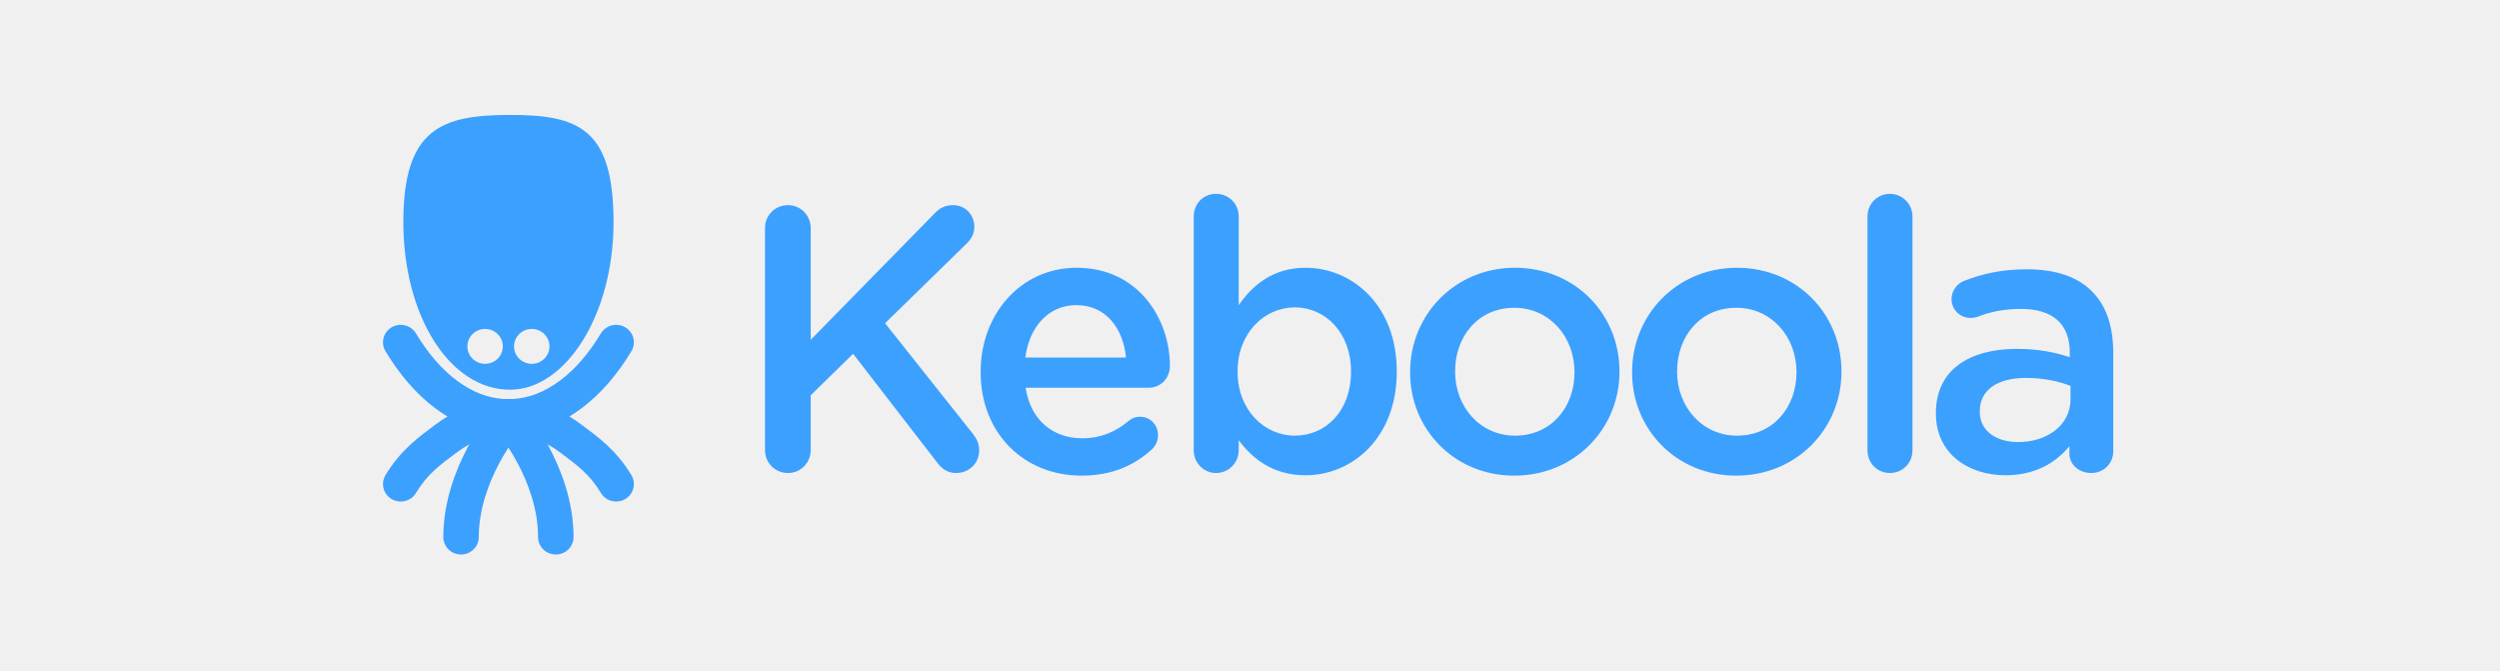
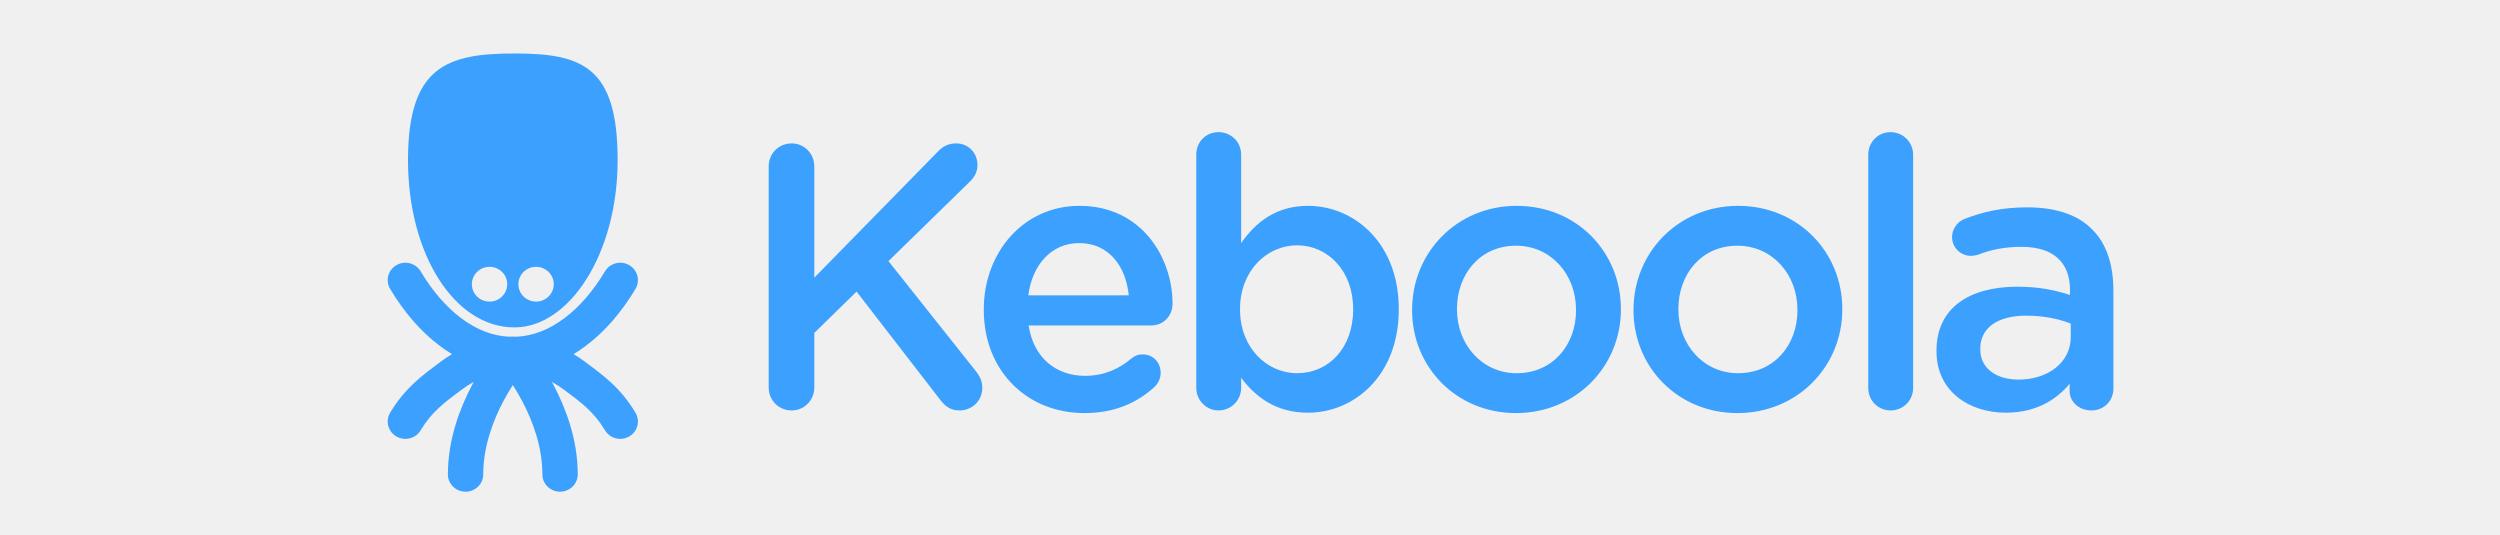
- <svg xmlns="http://www.w3.org/2000/svg" width="261" height="70" viewBox="0 0 261 70" fill="none">
-   <g clip-path="url(#clip2)">
-     <path d="M216.248 41.701C216.248 44.34 213.879 46.151 210.772 46.151C208.52 46.151 206.772 45.009 206.772 43V42.922C206.772 40.756 208.559 39.456 211.589 39.456C213.451 39.456 215.044 39.812 216.248 40.284V41.701ZM218.501 30.437C217.063 28.941 214.773 28.114 211.705 28.114C209.024 28.114 207.044 28.586 205.102 29.335C204.403 29.61 203.82 30.358 203.82 31.225C203.82 32.328 204.714 33.193 205.801 33.193C206.035 33.193 206.267 33.155 206.538 33.075C207.821 32.564 209.297 32.249 211.083 32.249C214.384 32.249 216.171 33.824 216.171 36.778V37.289C214.578 36.778 212.948 36.424 210.656 36.424C205.646 36.424 202.189 38.629 202.189 43.12V43.197C202.189 47.373 205.607 49.618 209.452 49.618C212.597 49.618 214.734 48.279 216.132 46.585V47.373C216.132 48.435 217.063 49.382 218.424 49.382C219.705 49.382 220.714 48.397 220.714 47.098V36.856C220.714 34.14 220.015 31.933 218.501 30.437ZM197.374 20.237C196.054 20.237 195.043 21.3 195.043 22.599V47.018C195.043 48.358 196.092 49.382 197.374 49.382C198.694 49.382 199.743 48.358 199.743 47.018V22.599C199.743 21.3 198.694 20.237 197.374 20.237ZM187.627 38.906C187.627 42.489 185.219 45.483 181.413 45.483C177.762 45.483 175.16 42.45 175.16 38.826V38.747C175.16 35.125 177.568 32.131 181.335 32.131C185.025 32.131 187.627 35.162 187.627 38.826V38.906ZM181.413 27.955C175.121 27.955 170.46 32.88 170.46 38.826V38.906C170.46 44.812 175.083 49.657 181.335 49.657C187.666 49.657 192.325 44.734 192.325 38.826V38.747C192.325 32.8 187.704 27.955 181.413 27.955ZM164.441 38.906C164.441 42.489 162.033 45.483 158.228 45.483C154.577 45.483 151.975 42.45 151.975 38.826V38.747C151.975 35.125 154.383 32.131 158.15 32.131C161.84 32.131 164.441 35.162 164.441 38.826V38.906ZM158.228 27.955C151.936 27.955 147.275 32.88 147.275 38.826V38.906C147.275 44.812 151.897 49.657 158.15 49.657C164.48 49.657 169.14 44.734 169.14 38.826V38.747C169.14 32.8 164.519 27.955 158.228 27.955ZM141.101 38.826C141.101 42.922 138.461 45.483 135.237 45.483C132.053 45.483 129.256 42.804 129.256 38.826V38.747C129.256 34.769 132.053 32.09 135.237 32.09C138.422 32.09 141.101 34.73 141.101 38.747V38.826ZM136.362 27.955C133.023 27.955 130.888 29.689 129.372 31.856V22.599C129.372 21.26 128.325 20.237 127.003 20.237C125.682 20.237 124.674 21.26 124.674 22.599V47.018C124.674 48.317 125.721 49.382 127.003 49.382C128.325 49.382 129.372 48.317 129.372 47.018V45.956C130.81 47.884 132.946 49.618 136.362 49.618C141.217 49.618 145.879 45.718 145.879 38.826V38.747C145.879 31.815 141.179 27.955 136.362 27.955ZM107.081 37.33C107.509 34.099 109.528 31.856 112.402 31.856C115.509 31.856 117.294 34.256 117.606 37.33H107.081ZM112.441 27.955C106.576 27.955 102.421 32.839 102.421 38.787V38.865C102.421 45.286 107.003 49.657 112.945 49.657C116.131 49.657 118.46 48.594 120.324 46.9C120.674 46.546 120.945 46.033 120.945 45.443C120.945 44.34 120.13 43.513 119.081 43.513C118.537 43.513 118.227 43.671 117.877 43.946C116.557 45.05 115.004 45.758 113.024 45.758C109.994 45.758 107.625 43.867 107.12 40.48H119.975C121.179 40.48 122.188 39.535 122.188 38.195C122.188 33.391 118.965 27.955 112.441 27.955ZM92.44 33.745L100.907 25.475C101.45 24.962 101.761 24.411 101.761 23.663C101.761 22.481 100.867 21.418 99.547 21.418C98.693 21.418 98.11 21.732 97.566 22.324L84.673 35.479V23.82C84.673 22.481 83.624 21.418 82.304 21.418C80.945 21.418 79.896 22.481 79.896 23.82V46.978C79.896 48.317 80.945 49.382 82.304 49.382C83.624 49.382 84.673 48.317 84.673 46.978V41.267L89.101 36.935L97.839 48.24C98.343 48.91 98.925 49.382 99.858 49.382C101.217 49.382 102.266 48.358 102.266 47.018C102.266 46.269 101.993 45.797 101.606 45.286L92.44 33.745ZM50.666 34.342C51.688 34.342 52.517 35.158 52.517 36.161C52.517 37.168 51.688 37.983 50.666 37.983C49.643 37.983 48.814 37.168 48.814 36.161C48.814 35.158 49.643 34.342 50.666 34.342ZM55.538 34.342C56.56 34.342 57.389 35.158 57.389 36.161C57.389 37.168 56.56 37.983 55.538 37.983C54.515 37.983 53.686 37.168 53.686 36.161C53.686 35.158 54.515 34.342 55.538 34.342ZM53.277 40.686C59.023 40.686 64.079 32.962 64.079 23.179C64.079 13.397 60.402 12 53.277 12C46.151 12 42.126 13.397 42.126 23.179C42.126 32.962 46.957 40.686 53.277 40.686ZM65.948 49.615C65.171 48.321 64.302 47.31 63.41 46.481C62.514 45.649 61.615 44.994 60.74 44.338C60.326 44.027 59.901 43.741 59.469 43.482C59.901 43.222 60.326 42.935 60.74 42.624C62.739 41.128 64.477 39.109 65.948 36.657C66.467 35.791 66.172 34.676 65.292 34.166C64.411 33.657 63.276 33.944 62.756 34.809C61.483 36.934 60.036 38.578 58.497 39.727C56.849 40.954 55.226 41.561 53.559 41.657C53.407 41.653 53.255 41.648 53.102 41.648C52.95 41.648 52.796 41.653 52.644 41.657C50.977 41.561 49.356 40.954 47.706 39.727C46.167 38.578 44.721 36.934 43.447 34.809C42.928 33.944 41.792 33.657 40.912 34.166C40.031 34.676 39.738 35.791 40.257 36.659C41.727 39.109 43.464 41.128 45.463 42.624C45.877 42.935 46.302 43.222 46.736 43.482C46.302 43.741 45.877 44.027 45.463 44.338C44.59 44.994 43.689 45.649 42.795 46.481C41.902 47.31 41.032 48.321 40.257 49.615C39.738 50.48 40.031 51.598 40.912 52.107C41.792 52.617 42.928 52.33 43.447 51.464C44.044 50.471 44.656 49.766 45.344 49.121C46.031 48.479 46.812 47.904 47.707 47.234C48.144 46.91 48.578 46.628 49.014 46.389C48.961 46.482 48.91 46.577 48.859 46.675C47.602 49.043 46.308 52.33 46.302 56.073C46.302 57.077 47.131 57.891 48.154 57.891C49.176 57.891 50.005 57.077 50.005 56.073C49.999 53.183 51.05 50.401 52.139 48.362C52.471 47.741 52.802 47.189 53.102 46.725C53.418 47.213 53.768 47.797 54.115 48.459C55.187 50.488 56.204 53.226 56.198 56.073C56.198 57.077 57.027 57.891 58.051 57.891C59.074 57.891 59.903 57.077 59.903 56.073C59.897 52.33 58.601 49.043 57.346 46.675C57.293 46.577 57.242 46.482 57.191 46.389C57.625 46.628 58.06 46.91 58.497 47.234C59.391 47.904 60.172 48.479 60.86 49.121C61.548 49.766 62.159 50.471 62.756 51.462C63.101 52.039 63.719 52.359 64.353 52.359C64.672 52.359 64.996 52.278 65.292 52.107C66.172 51.598 66.467 50.48 65.948 49.615Z" fill="#3CA0FF" />
+ <svg xmlns="http://www.w3.org/2000/svg" width="187" height="40" viewBox="0 0 187 40" fill="none">
+   <g clip-path="url(#clip0)">
+     <path d="M154.892 25.215C154.892 27.1 153.199 28.394 150.98 28.394C149.372 28.394 148.123 27.578 148.123 26.143V26.087C148.123 24.54 149.399 23.611 151.563 23.611C152.894 23.611 154.032 23.865 154.892 24.203V25.215ZM156.501 17.169C155.474 16.1 153.838 15.51 151.646 15.51C149.731 15.51 148.317 15.847 146.93 16.382C146.431 16.579 146.015 17.113 146.015 17.732C146.015 18.52 146.653 19.138 147.429 19.138C147.596 19.138 147.762 19.11 147.956 19.054C148.872 18.689 149.926 18.463 151.202 18.463C153.56 18.463 154.836 19.589 154.836 21.699V22.064C153.698 21.699 152.534 21.446 150.897 21.446C147.318 21.446 144.849 23.021 144.849 26.228V26.284C144.849 29.266 147.291 30.87 150.037 30.87C152.284 30.87 153.81 29.913 154.809 28.703V29.266C154.809 30.025 155.474 30.701 156.446 30.701C157.361 30.701 158.082 29.998 158.082 29.07V21.754C158.082 19.814 157.582 18.238 156.501 17.169ZM141.41 9.884C140.467 9.884 139.745 10.643 139.745 11.571V29.013C139.745 29.97 140.495 30.701 141.41 30.701C142.353 30.701 143.102 29.97 143.102 29.013V11.571C143.102 10.643 142.353 9.884 141.41 9.884ZM134.448 23.218C134.448 25.778 132.728 27.916 130.009 27.916C127.401 27.916 125.543 25.75 125.543 23.162V23.105C125.543 20.518 127.263 18.379 129.954 18.379C132.589 18.379 134.448 20.544 134.448 23.162V23.218ZM130.009 15.397C125.515 15.397 122.186 18.914 122.186 23.162V23.218C122.186 27.437 125.488 30.898 129.954 30.898C134.475 30.898 137.804 27.381 137.804 23.162V23.105C137.804 18.857 134.503 15.397 130.009 15.397ZM117.887 23.218C117.887 25.778 116.167 27.916 113.448 27.916C110.84 27.916 108.982 25.75 108.982 23.162V23.105C108.982 20.518 110.702 18.379 113.393 18.379C116.028 18.379 117.887 20.544 117.887 23.162V23.218ZM113.448 15.397C108.954 15.397 105.625 18.914 105.625 23.162V23.218C105.625 27.437 108.927 30.898 113.393 30.898C117.914 30.898 121.243 27.381 121.243 23.162V23.105C121.243 18.857 117.942 15.397 113.448 15.397ZM101.215 23.162C101.215 26.087 99.329 27.916 97.027 27.916C94.752 27.916 92.754 26.003 92.754 23.162V23.105C92.754 20.264 94.752 18.35 97.027 18.35C99.301 18.35 101.215 20.236 101.215 23.105V23.162ZM97.83 15.397C95.445 15.397 93.92 16.635 92.837 18.183V11.571C92.837 10.614 92.089 9.884 91.145 9.884C90.202 9.884 89.481 10.614 89.481 11.571V29.013C89.481 29.941 90.229 30.701 91.145 30.701C92.089 30.701 92.837 29.941 92.837 29.013V28.254C93.864 29.631 95.39 30.87 97.83 30.87C101.298 30.87 104.628 28.084 104.628 23.162V23.105C104.628 18.154 101.27 15.397 97.83 15.397ZM76.915 22.093C77.22 19.785 78.663 18.183 80.716 18.183C82.935 18.183 84.21 19.897 84.433 22.093H76.915ZM80.744 15.397C76.554 15.397 73.587 18.885 73.587 23.134V23.189C73.587 27.776 76.86 30.898 81.103 30.898C83.379 30.898 85.043 30.139 86.374 28.929C86.624 28.676 86.818 28.309 86.818 27.888C86.818 27.1 86.236 26.509 85.487 26.509C85.098 26.509 84.877 26.622 84.626 26.819C83.683 27.607 82.574 28.113 81.16 28.113C78.996 28.113 77.303 26.762 76.943 24.343H86.125C86.985 24.343 87.706 23.668 87.706 22.711C87.706 19.279 85.403 15.397 80.744 15.397ZM66.457 19.532L72.505 13.625C72.892 13.259 73.115 12.865 73.115 12.331C73.115 11.486 72.476 10.727 71.533 10.727C70.923 10.727 70.507 10.951 70.119 11.374L60.91 20.771V12.443C60.91 11.486 60.16 10.727 59.217 10.727C58.246 10.727 57.497 11.486 57.497 12.443V28.984C57.497 29.941 58.246 30.701 59.217 30.701C60.16 30.701 60.91 29.941 60.91 28.984V24.905L64.072 21.811L70.314 29.886C70.673 30.364 71.089 30.701 71.756 30.701C72.727 30.701 73.476 29.97 73.476 29.013C73.476 28.478 73.281 28.141 73.004 27.776L66.457 19.532ZM36.618 19.958C37.349 19.958 37.941 20.541 37.941 21.258C37.941 21.977 37.349 22.559 36.618 22.559C35.888 22.559 35.295 21.977 35.295 21.258C35.295 20.541 35.888 19.958 36.618 19.958ZM40.098 19.958C40.829 19.958 41.421 20.541 41.421 21.258C41.421 21.977 40.829 22.559 40.098 22.559C39.368 22.559 38.776 21.977 38.776 21.258C38.776 20.541 39.368 19.958 40.098 19.958ZM38.483 24.49C42.588 24.49 46.199 18.973 46.199 11.985C46.199 4.998 43.573 4 38.483 4C33.394 4 30.518 4.998 30.518 11.985C30.518 18.973 33.969 24.49 38.483 24.49ZM47.534 30.868C46.98 29.943 46.359 29.222 45.721 28.629C45.081 28.035 44.439 27.567 43.814 27.099C43.518 26.877 43.215 26.672 42.906 26.487C43.215 26.302 43.518 26.096 43.814 25.874C45.242 24.805 46.484 23.364 47.534 21.612C47.905 20.994 47.695 20.197 47.066 19.833C46.436 19.469 45.626 19.674 45.254 20.293C44.345 21.81 43.312 22.984 42.212 23.805C41.035 24.681 39.876 25.115 38.685 25.184C38.576 25.181 38.468 25.177 38.358 25.177C38.25 25.177 38.14 25.181 38.032 25.184C36.841 25.115 35.683 24.681 34.504 23.805C33.405 22.984 32.372 21.81 31.462 20.293C31.092 19.674 30.28 19.469 29.652 19.833C29.022 20.197 28.813 20.994 29.183 21.613C30.234 23.364 31.475 24.805 32.903 25.874C33.198 26.096 33.501 26.302 33.811 26.487C33.501 26.672 33.198 26.877 32.903 27.099C32.278 27.567 31.635 28.035 30.996 28.629C30.359 29.222 29.737 29.943 29.183 30.868C28.813 31.486 29.022 32.284 29.652 32.648C30.28 33.012 31.092 32.807 31.462 32.189C31.889 31.479 32.326 30.976 32.817 30.515C33.308 30.056 33.865 29.646 34.505 29.167C34.817 28.935 35.127 28.735 35.438 28.564C35.401 28.63 35.364 28.698 35.328 28.768C34.43 30.459 33.506 32.807 33.501 35.481C33.501 36.198 34.093 36.779 34.824 36.779C35.554 36.779 36.147 36.198 36.147 35.481C36.142 33.416 36.893 31.429 37.671 29.973C37.908 29.529 38.145 29.135 38.358 28.803C38.584 29.152 38.834 29.569 39.082 30.042C39.848 31.492 40.574 33.447 40.57 35.481C40.57 36.198 41.162 36.779 41.894 36.779C42.624 36.779 43.216 36.198 43.216 35.481C43.212 32.807 42.286 30.459 41.39 28.768C41.352 28.698 41.316 28.63 41.279 28.564C41.589 28.735 41.9 28.935 42.212 29.167C42.851 29.646 43.409 30.056 43.9 30.515C44.392 30.976 44.828 31.479 45.254 32.188C45.501 32.599 45.943 32.828 46.395 32.828C46.623 32.828 46.855 32.77 47.066 32.648C47.695 32.284 47.905 31.486 47.534 30.868Z" fill="#3CA0FF" />
  </g>
  <defs>
-     <clipPath id="clip2">
-       <rect width="180.714" height="46" fill="white" transform="translate(40 12)" />
+     <clipPath id="clip0">
+       <rect width="129.082" height="32.857" fill="white" transform="translate(29 4)" />
    </clipPath>
  </defs>
</svg>
